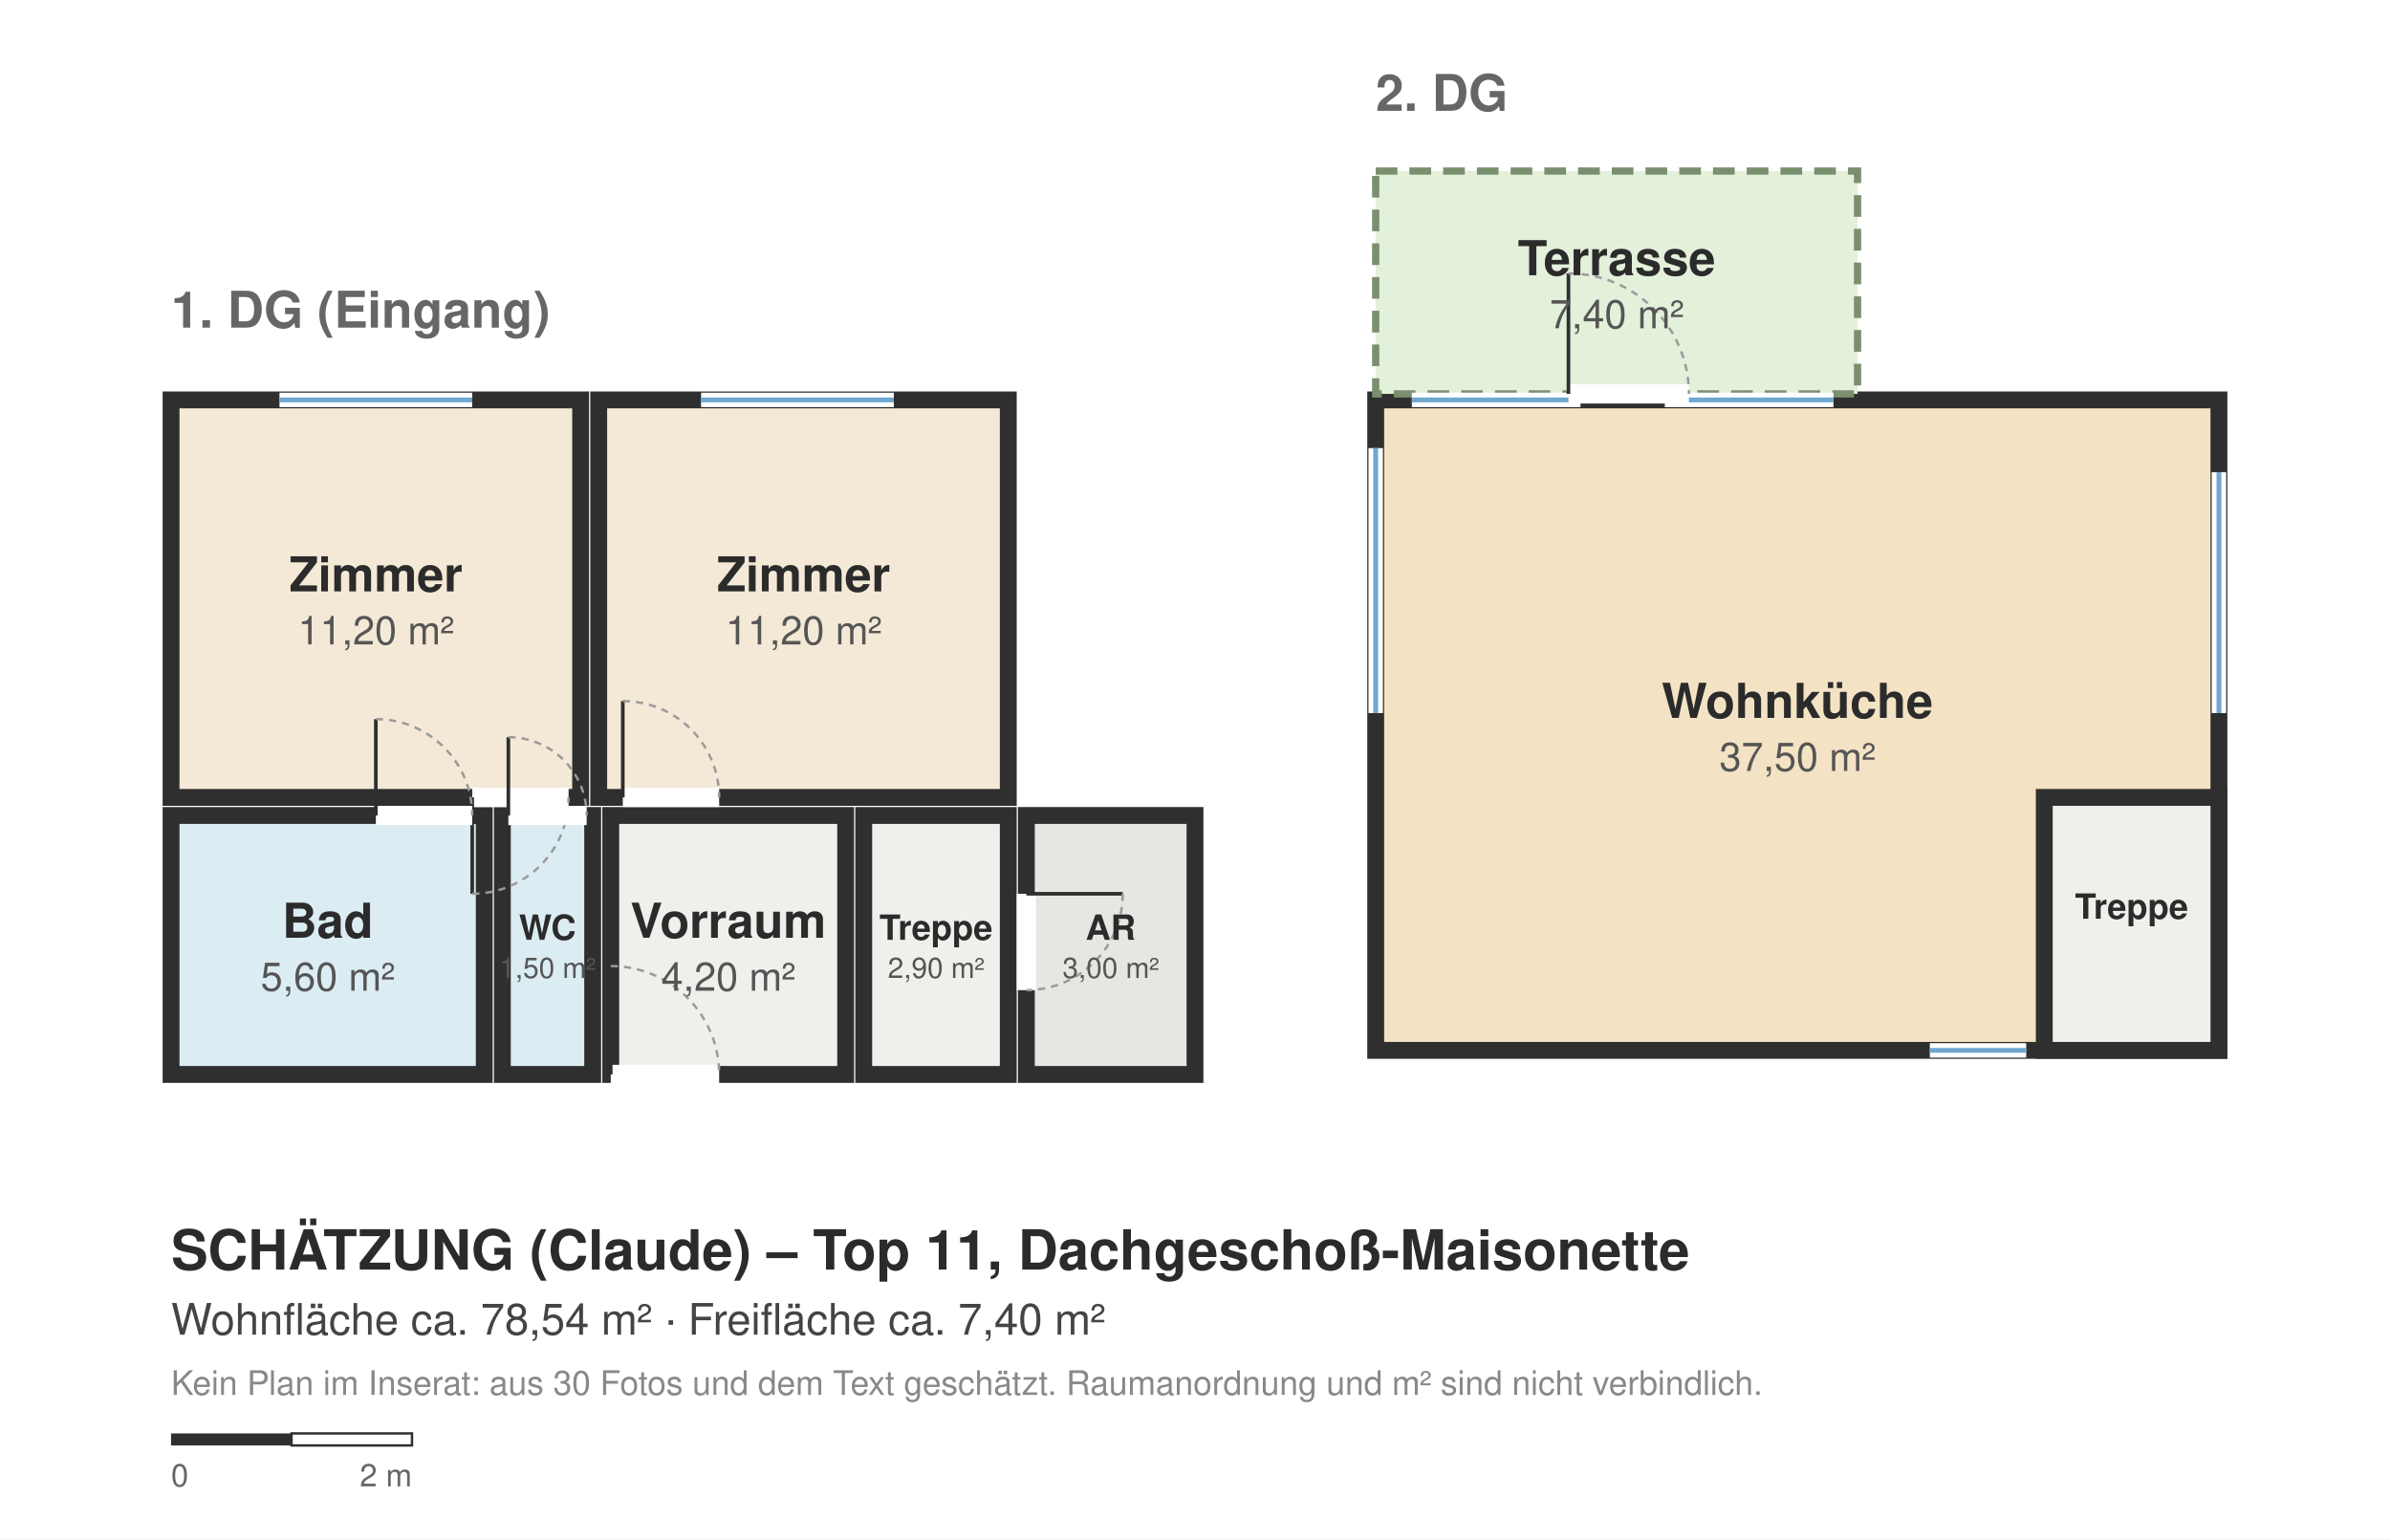
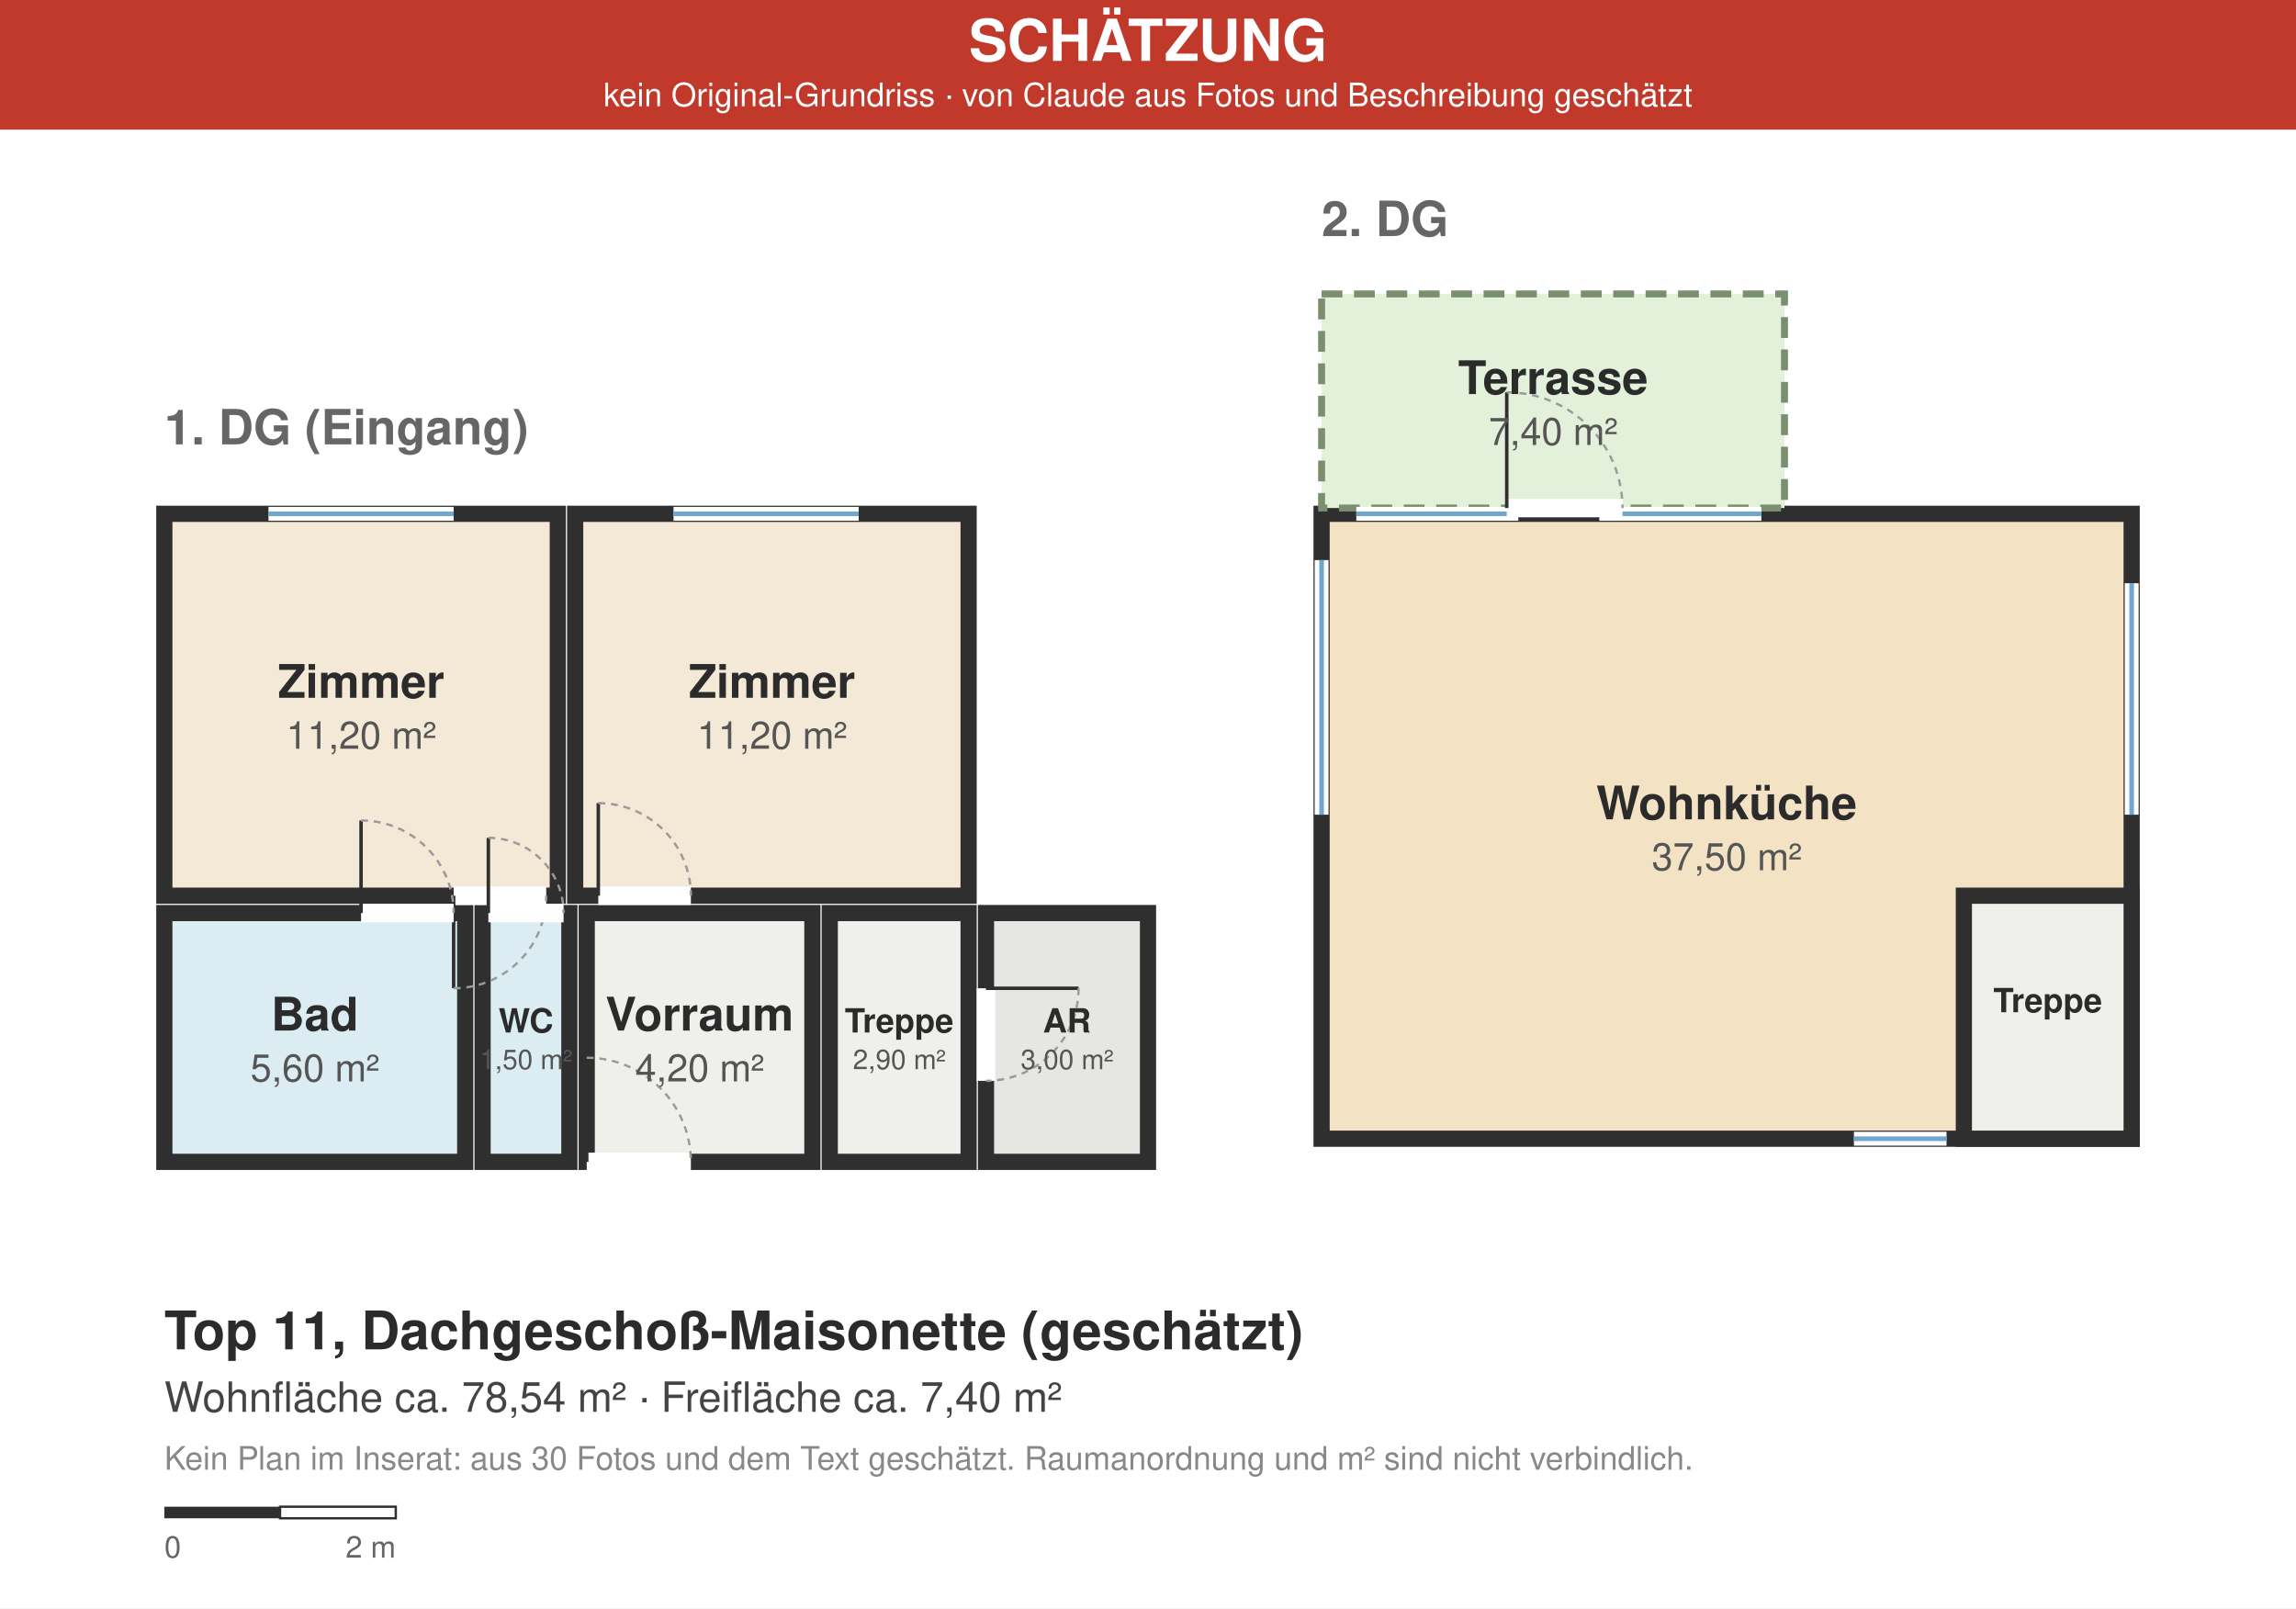
- <svg xmlns="http://www.w3.org/2000/svg" width="1984" height="1278" viewBox="0 0 1984 1278" font-family="Helvetica, Arial, sans-serif">
-   <rect width="1984" height="1278" fill="#ffffff" />
-   <polygon points="142.0,332.0 482.0,332.0 482.0,662.0 142.0,662.0" fill="#f4e9d6" stroke="none" />
-   <polygon points="142.0,332.0 482.0,332.0 482.0,662.0 142.0,662.0" fill="none" stroke="#2f2f2f" stroke-width="14.0" stroke-linejoin="miter" />
-   <polygon points="497.0,332.0 837.0,332.0 837.0,662.0 497.0,662.0" fill="#f4e9d6" stroke="none" />
-   <polygon points="497.0,332.0 837.0,332.0 837.0,662.0 497.0,662.0" fill="none" stroke="#2f2f2f" stroke-width="14.0" stroke-linejoin="miter" />
-   <polygon points="142.0,677.0 402.0,677.0 402.0,892.0 142.0,892.0" fill="#dcecf3" stroke="none" />
-   <polygon points="142.0,677.0 402.0,677.0 402.0,892.0 142.0,892.0" fill="none" stroke="#2f2f2f" stroke-width="14.0" stroke-linejoin="miter" />
-   <polygon points="417.0,677.0 492.0,677.0 492.0,892.0 417.0,892.0" fill="#dcecf3" stroke="none" />
-   <polygon points="417.0,677.0 492.0,677.0 492.0,892.0 417.0,892.0" fill="none" stroke="#2f2f2f" stroke-width="14.0" stroke-linejoin="miter" />
-   <polygon points="507.0,677.0 702.0,677.0 702.0,892.0 507.0,892.0" fill="#efefec" stroke="none" />
-   <polygon points="507.0,677.0 702.0,677.0 702.0,892.0 507.0,892.0" fill="none" stroke="#2f2f2f" stroke-width="14.0" stroke-linejoin="miter" />
-   <polygon points="717.0,677.0 837.0,677.0 837.0,892.0 717.0,892.0" fill="#efefec" stroke="none" />
-   <polygon points="717.0,677.0 837.0,677.0 837.0,892.0 717.0,892.0" fill="none" stroke="#2f2f2f" stroke-width="14.0" stroke-linejoin="miter" />
-   <polygon points="852.0,677.0 992.0,677.0 992.0,892.0 852.0,892.0" fill="#e6e6e2" stroke="none" />
-   <polygon points="852.0,677.0 992.0,677.0 992.0,892.0 852.0,892.0" fill="none" stroke="#2f2f2f" stroke-width="14.0" stroke-linejoin="miter" />
-   <polygon points="1142.0,332.0 1842.0,332.0 1842.0,872.0 1142.0,872.0" fill="#f3e2c3" stroke="none" />
-   <polygon points="1142.0,332.0 1842.0,332.0 1842.0,872.0 1142.0,872.0" fill="none" stroke="#2f2f2f" stroke-width="14.0" stroke-linejoin="miter" />
-   <polygon points="1697.0,662.0 1842.0,662.0 1842.0,872.0 1697.0,872.0" fill="#efefec" stroke="none" />
-   <polygon points="1697.0,662.0 1842.0,662.0 1842.0,872.0 1697.0,872.0" fill="none" stroke="#2f2f2f" stroke-width="14.0" stroke-linejoin="miter" />
-   <polygon points="1142.0,142.0 1542.0,142.0 1542.0,327.0 1142.0,327.0" fill="#e3f0da" stroke="none" />
-   <polygon points="1142.0,142.0 1542.0,142.0 1542.0,327.0 1142.0,327.0" fill="none" stroke="#7a8f6e" stroke-width="6.0" stroke-linejoin="miter" stroke-dasharray="18 10" />
-   <line x1="232.0" y1="332.0" x2="392.0" y2="332.0" stroke="#ffffff" stroke-width="12.0" />
-   <line x1="232.0" y1="332.0" x2="392.0" y2="332.0" stroke="#6fa7cf" stroke-width="4" />
-   <line x1="582.0" y1="332.0" x2="742.0" y2="332.0" stroke="#ffffff" stroke-width="12.0" />
-   <line x1="582.0" y1="332.0" x2="742.0" y2="332.0" stroke="#6fa7cf" stroke-width="4" />
-   <line x1="1172.0" y1="332.0" x2="1312.0" y2="332.0" stroke="#ffffff" stroke-width="12.0" />
-   <line x1="1172.0" y1="332.0" x2="1312.0" y2="332.0" stroke="#6fa7cf" stroke-width="4" />
-   <line x1="1382.0" y1="332.0" x2="1522.0" y2="332.0" stroke="#ffffff" stroke-width="12.0" />
-   <line x1="1382.0" y1="332.0" x2="1522.0" y2="332.0" stroke="#6fa7cf" stroke-width="4" />
-   <line x1="1142.0" y1="372.0" x2="1142.0" y2="592.0" stroke="#ffffff" stroke-width="12.0" />
-   <line x1="1142.0" y1="372.0" x2="1142.0" y2="592.0" stroke="#6fa7cf" stroke-width="4" />
-   <line x1="1842.0" y1="392.0" x2="1842.0" y2="592.0" stroke="#ffffff" stroke-width="12.0" />
-   <line x1="1842.0" y1="392.0" x2="1842.0" y2="592.0" stroke="#6fa7cf" stroke-width="4" />
-   <line x1="1602.0" y1="872.0" x2="1682.0" y2="872.0" stroke="#ffffff" stroke-width="12.0" />
-   <line x1="1602.0" y1="872.0" x2="1682.0" y2="872.0" stroke="#6fa7cf" stroke-width="4" />
-   <line x1="392.0" y1="662.0" x2="472.0" y2="662.0" stroke="#ffffff" stroke-width="16.0" />
-   <line x1="392.0" y1="662.0" x2="392.0" y2="742.0" stroke="#2f2f2f" stroke-width="3" />
-   <path d="M 392.0 742.0 A 80.0 80.0 0 0 0 472.0 662.0" fill="none" stroke="#9a9a9a" stroke-width="2" stroke-dasharray="6 5" />
-   <line x1="517.0" y1="662.0" x2="597.0" y2="662.0" stroke="#ffffff" stroke-width="16.0" />
-   <line x1="517.0" y1="662.0" x2="517.0" y2="582.0" stroke="#2f2f2f" stroke-width="3" />
-   <path d="M 517.0 582.0 A 80.0 80.0 0 0 1 597.0 662.0" fill="none" stroke="#9a9a9a" stroke-width="2" stroke-dasharray="6 5" />
-   <line x1="312.0" y1="677.0" x2="392.0" y2="677.0" stroke="#ffffff" stroke-width="16.0" />
-   <line x1="312.0" y1="677.0" x2="312.0" y2="597.0" stroke="#2f2f2f" stroke-width="3" />
-   <path d="M 312.0 597.0 A 80.0 80.0 0 0 1 392.0 677.0" fill="none" stroke="#9a9a9a" stroke-width="2" stroke-dasharray="6 5" />
-   <line x1="422.0" y1="677.0" x2="487.0" y2="677.0" stroke="#ffffff" stroke-width="16.0" />
-   <line x1="422.0" y1="677.0" x2="422.0" y2="612.0" stroke="#2f2f2f" stroke-width="3" />
-   <path d="M 422.0 612.0 A 65.0 65.0 0 0 1 487.0 677.0" fill="none" stroke="#9a9a9a" stroke-width="2" stroke-dasharray="6 5" />
-   <line x1="852.0" y1="742.0" x2="852.0" y2="822.0" stroke="#ffffff" stroke-width="16.0" />
-   <line x1="852.0" y1="742.0" x2="932.0" y2="742.0" stroke="#2f2f2f" stroke-width="3" />
-   <path d="M 932.0 742.0 A 80.0 80.0 0 0 1 852.0 822.0" fill="none" stroke="#9a9a9a" stroke-width="2" stroke-dasharray="6 5" />
-   <line x1="507.0" y1="892.0" x2="597.0" y2="892.0" stroke="#ffffff" stroke-width="16.0" />
-   <line x1="507.0" y1="892.0" x2="507.0" y2="802.0" stroke="#2f2f2f" stroke-width="3" />
-   <path d="M 507.0 802.0 A 90.0 90.0 0 0 1 597.0 892.0" fill="none" stroke="#9a9a9a" stroke-width="2" stroke-dasharray="6 5" />
-   <line x1="1302.0" y1="327.0" x2="1402.0" y2="327.0" stroke="#ffffff" stroke-width="16.0" />
-   <line x1="1302.0" y1="327.0" x2="1302.0" y2="227.0" stroke="#2f2f2f" stroke-width="3" />
-   <path d="M 1302.0 227.0 A 100.0 100.0 0 0 1 1402.0 327.0" fill="none" stroke="#9a9a9a" stroke-width="2" stroke-dasharray="6 5" />
-   <text x="312.0" y="491.0" font-size="40.0" font-weight="700" fill="#2b2b2b" text-anchor="middle">Zimmer</text>
-   <text x="312.0" y="535.0" font-size="32.8" fill="#555" text-anchor="middle">11,20 m²</text>
-   <text x="667.0" y="491.0" font-size="40.0" font-weight="700" fill="#2b2b2b" text-anchor="middle">Zimmer</text>
-   <text x="667.0" y="535.0" font-size="32.8" fill="#555" text-anchor="middle">11,20 m²</text>
-   <text x="272.0" y="778.5" font-size="40.0" font-weight="700" fill="#2b2b2b" text-anchor="middle">Bad</text>
-   <text x="272.0" y="822.5" font-size="32.8" fill="#555" text-anchor="middle">5,60 m²</text>
-   <text x="454.5" y="780.2" font-size="28.8" font-weight="700" fill="#2b2b2b" text-anchor="middle">WC</text>
-   <text x="454.5" y="811.9" font-size="23.6" fill="#555" text-anchor="middle">1,50 m²</text>
-   <text x="604.5" y="778.5" font-size="40.0" font-weight="700" fill="#2b2b2b" text-anchor="middle">Vorraum</text>
-   <text x="604.5" y="822.5" font-size="32.8" fill="#555" text-anchor="middle">4,20 m²</text>
-   <text x="777.0" y="780.2" font-size="28.8" font-weight="700" fill="#2b2b2b" text-anchor="middle">Treppe</text>
-   <text x="777.0" y="811.9" font-size="23.6" fill="#555" text-anchor="middle">2,90 m²</text>
-   <text x="922.0" y="780.2" font-size="28.8" font-weight="700" fill="#2b2b2b" text-anchor="middle">AR</text>
-   <text x="922.0" y="811.9" font-size="23.6" fill="#555" text-anchor="middle">3,00 m²</text>
-   <text x="1492.0" y="596.0" font-size="40.0" font-weight="700" fill="#2b2b2b" text-anchor="middle">Wohnküche</text>
-   <text x="1492.0" y="640.0" font-size="32.8" fill="#555" text-anchor="middle">37,50 m²</text>
-   <text x="1769.5" y="762.7" font-size="28.8" font-weight="700" fill="#2b2b2b" text-anchor="middle">Treppe</text>
-   <text x="1342.0" y="228.5" font-size="40.0" font-weight="700" fill="#2b2b2b" text-anchor="middle">Terrasse</text>
-   <text x="1342.0" y="272.5" font-size="32.8" fill="#555" text-anchor="middle">7,40 m²</text>
-   <text x="142.0" y="272.0" font-size="42.0" font-weight="700" fill="#666" text-anchor="start">1. DG (Eingang)</text>
-   <text x="1142.0" y="92.0" font-size="42.0" font-weight="700" fill="#666" text-anchor="start">2. DG</text>
-   <text x="142.0" y="1054.0" font-size="46.0" font-weight="700" fill="#2b2b2b">SCHÄTZUNG (Claude) – Top 11, Dachgeschoß-Maisonette</text>
-   <text x="142.0" y="1108.0" font-size="36.0" fill="#444">Wohnfläche ca. 78,54 m² · Freifläche ca. 7,40 m²</text>
-   <text x="142.0" y="1158.0" font-size="28.0" fill="#888">Kein Plan im Inserat: aus 30 Fotos und dem Text geschätzt. Raumanordnung und m² sind nicht verbindlich.</text>
-   <rect x="142.0" y="1190.0" width="100.0" height="10" fill="#2f2f2f" />
-   <rect x="242.0" y="1190.0" width="100.0" height="10" fill="#ffffff" stroke="#2f2f2f" stroke-width="2" />
-   <text x="142.0" y="1234.0" font-size="26.0" fill="#666">0</text>
-   <text x="342.0" y="1234.0" font-size="26.0" fill="#666" text-anchor="end">2 m</text>
+ <svg xmlns="http://www.w3.org/2000/svg" width="1984" height="1390" viewBox="0 0 1984 1390" font-family="Helvetica, Arial, sans-serif">
+   <rect width="1984" height="1390" fill="#ffffff" />
+   <rect x="0" y="0" width="1984" height="112" fill="#c0392b" />
+   <text x="992.0" y="52.6" font-size="50.0" font-weight="800" fill="#ffffff" text-anchor="middle">SCHÄTZUNG</text>
+   <text x="992.0" y="91.8" font-size="28.0" fill="#ffffff" text-anchor="middle">kein Original-Grundriss · von Claude aus Fotos und Beschreibung geschätzt</text>
+   <polygon points="142.0,444.0 482.0,444.0 482.0,774.0 142.0,774.0" fill="#f4e9d6" stroke="none" />
+   <polygon points="142.0,444.0 482.0,444.0 482.0,774.0 142.0,774.0" fill="none" stroke="#2f2f2f" stroke-width="14.0" stroke-linejoin="miter" />
+   <polygon points="497.0,444.0 837.0,444.0 837.0,774.0 497.0,774.0" fill="#f4e9d6" stroke="none" />
+   <polygon points="497.0,444.0 837.0,444.0 837.0,774.0 497.0,774.0" fill="none" stroke="#2f2f2f" stroke-width="14.0" stroke-linejoin="miter" />
+   <polygon points="142.0,789.0 402.0,789.0 402.0,1004.0 142.0,1004.0" fill="#dcecf3" stroke="none" />
+   <polygon points="142.0,789.0 402.0,789.0 402.0,1004.0 142.0,1004.0" fill="none" stroke="#2f2f2f" stroke-width="14.0" stroke-linejoin="miter" />
+   <polygon points="417.0,789.0 492.0,789.0 492.0,1004.0 417.0,1004.0" fill="#dcecf3" stroke="none" />
+   <polygon points="417.0,789.0 492.0,789.0 492.0,1004.0 417.0,1004.0" fill="none" stroke="#2f2f2f" stroke-width="14.0" stroke-linejoin="miter" />
+   <polygon points="507.0,789.0 702.0,789.0 702.0,1004.0 507.0,1004.0" fill="#efefec" stroke="none" />
+   <polygon points="507.0,789.0 702.0,789.0 702.0,1004.0 507.0,1004.0" fill="none" stroke="#2f2f2f" stroke-width="14.0" stroke-linejoin="miter" />
+   <polygon points="717.0,789.0 837.0,789.0 837.0,1004.0 717.0,1004.0" fill="#efefec" stroke="none" />
+   <polygon points="717.0,789.0 837.0,789.0 837.0,1004.0 717.0,1004.0" fill="none" stroke="#2f2f2f" stroke-width="14.0" stroke-linejoin="miter" />
+   <polygon points="852.0,789.0 992.0,789.0 992.0,1004.0 852.0,1004.0" fill="#e6e6e2" stroke="none" />
+   <polygon points="852.0,789.0 992.0,789.0 992.0,1004.0 852.0,1004.0" fill="none" stroke="#2f2f2f" stroke-width="14.0" stroke-linejoin="miter" />
+   <polygon points="1142.0,444.0 1842.0,444.0 1842.0,984.0 1142.0,984.0" fill="#f3e2c3" stroke="none" />
+   <polygon points="1142.0,444.0 1842.0,444.0 1842.0,984.0 1142.0,984.0" fill="none" stroke="#2f2f2f" stroke-width="14.0" stroke-linejoin="miter" />
+   <polygon points="1697.0,774.0 1842.0,774.0 1842.0,984.0 1697.0,984.0" fill="#efefec" stroke="none" />
+   <polygon points="1697.0,774.0 1842.0,774.0 1842.0,984.0 1697.0,984.0" fill="none" stroke="#2f2f2f" stroke-width="14.0" stroke-linejoin="miter" />
+   <polygon points="1142.0,254.0 1542.0,254.0 1542.0,439.0 1142.0,439.0" fill="#e3f0da" stroke="none" />
+   <polygon points="1142.0,254.0 1542.0,254.0 1542.0,439.0 1142.0,439.0" fill="none" stroke="#7a8f6e" stroke-width="6.0" stroke-linejoin="miter" stroke-dasharray="18 10" />
+   <line x1="232.0" y1="444.0" x2="392.0" y2="444.0" stroke="#ffffff" stroke-width="12.0" />
+   <line x1="232.0" y1="444.0" x2="392.0" y2="444.0" stroke="#6fa7cf" stroke-width="4" />
+   <line x1="582.0" y1="444.0" x2="742.0" y2="444.0" stroke="#ffffff" stroke-width="12.0" />
+   <line x1="582.0" y1="444.0" x2="742.0" y2="444.0" stroke="#6fa7cf" stroke-width="4" />
+   <line x1="1172.0" y1="444.0" x2="1312.0" y2="444.0" stroke="#ffffff" stroke-width="12.0" />
+   <line x1="1172.0" y1="444.0" x2="1312.0" y2="444.0" stroke="#6fa7cf" stroke-width="4" />
+   <line x1="1382.0" y1="444.0" x2="1522.0" y2="444.0" stroke="#ffffff" stroke-width="12.0" />
+   <line x1="1382.0" y1="444.0" x2="1522.0" y2="444.0" stroke="#6fa7cf" stroke-width="4" />
+   <line x1="1142.0" y1="484.0" x2="1142.0" y2="704.0" stroke="#ffffff" stroke-width="12.0" />
+   <line x1="1142.0" y1="484.0" x2="1142.0" y2="704.0" stroke="#6fa7cf" stroke-width="4" />
+   <line x1="1842.0" y1="504.0" x2="1842.0" y2="704.0" stroke="#ffffff" stroke-width="12.0" />
+   <line x1="1842.0" y1="504.0" x2="1842.0" y2="704.0" stroke="#6fa7cf" stroke-width="4" />
+   <line x1="1602.0" y1="984.0" x2="1682.0" y2="984.0" stroke="#ffffff" stroke-width="12.0" />
+   <line x1="1602.0" y1="984.0" x2="1682.0" y2="984.0" stroke="#6fa7cf" stroke-width="4" />
+   <line x1="392.0" y1="774.0" x2="472.0" y2="774.0" stroke="#ffffff" stroke-width="16.0" />
+   <line x1="392.0" y1="774.0" x2="392.0" y2="854.0" stroke="#2f2f2f" stroke-width="3" />
+   <path d="M 392.0 854.0 A 80.0 80.0 0 0 0 472.0 774.0" fill="none" stroke="#9a9a9a" stroke-width="2" stroke-dasharray="6 5" />
+   <line x1="517.0" y1="774.0" x2="597.0" y2="774.0" stroke="#ffffff" stroke-width="16.0" />
+   <line x1="517.0" y1="774.0" x2="517.0" y2="694.0" stroke="#2f2f2f" stroke-width="3" />
+   <path d="M 517.0 694.0 A 80.0 80.0 0 0 1 597.0 774.0" fill="none" stroke="#9a9a9a" stroke-width="2" stroke-dasharray="6 5" />
+   <line x1="312.0" y1="789.0" x2="392.0" y2="789.0" stroke="#ffffff" stroke-width="16.0" />
+   <line x1="312.0" y1="789.0" x2="312.0" y2="709.0" stroke="#2f2f2f" stroke-width="3" />
+   <path d="M 312.0 709.0 A 80.0 80.0 0 0 1 392.0 789.0" fill="none" stroke="#9a9a9a" stroke-width="2" stroke-dasharray="6 5" />
+   <line x1="422.0" y1="789.0" x2="487.0" y2="789.0" stroke="#ffffff" stroke-width="16.0" />
+   <line x1="422.0" y1="789.0" x2="422.0" y2="724.0" stroke="#2f2f2f" stroke-width="3" />
+   <path d="M 422.0 724.0 A 65.0 65.0 0 0 1 487.0 789.0" fill="none" stroke="#9a9a9a" stroke-width="2" stroke-dasharray="6 5" />
+   <line x1="852.0" y1="854.0" x2="852.0" y2="934.0" stroke="#ffffff" stroke-width="16.0" />
+   <line x1="852.0" y1="854.0" x2="932.0" y2="854.0" stroke="#2f2f2f" stroke-width="3" />
+   <path d="M 932.0 854.0 A 80.0 80.0 0 0 1 852.0 934.0" fill="none" stroke="#9a9a9a" stroke-width="2" stroke-dasharray="6 5" />
+   <line x1="507.0" y1="1004.0" x2="597.0" y2="1004.0" stroke="#ffffff" stroke-width="16.0" />
+   <line x1="507.0" y1="1004.0" x2="507.0" y2="914.0" stroke="#2f2f2f" stroke-width="3" />
+   <path d="M 507.0 914.0 A 90.0 90.0 0 0 1 597.0 1004.0" fill="none" stroke="#9a9a9a" stroke-width="2" stroke-dasharray="6 5" />
+   <line x1="1302.0" y1="439.0" x2="1402.0" y2="439.0" stroke="#ffffff" stroke-width="16.0" />
+   <line x1="1302.0" y1="439.0" x2="1302.0" y2="339.0" stroke="#2f2f2f" stroke-width="3" />
+   <path d="M 1302.0 339.0 A 100.0 100.0 0 0 1 1402.0 439.0" fill="none" stroke="#9a9a9a" stroke-width="2" stroke-dasharray="6 5" />
+   <text x="312.0" y="603.0" font-size="40.0" font-weight="700" fill="#2b2b2b" text-anchor="middle">Zimmer</text>
+   <text x="312.0" y="647.0" font-size="32.8" fill="#555" text-anchor="middle">11,20 m²</text>
+   <text x="667.0" y="603.0" font-size="40.0" font-weight="700" fill="#2b2b2b" text-anchor="middle">Zimmer</text>
+   <text x="667.0" y="647.0" font-size="32.8" fill="#555" text-anchor="middle">11,20 m²</text>
+   <text x="272.0" y="890.5" font-size="40.0" font-weight="700" fill="#2b2b2b" text-anchor="middle">Bad</text>
+   <text x="272.0" y="934.5" font-size="32.8" fill="#555" text-anchor="middle">5,60 m²</text>
+   <text x="454.5" y="892.2" font-size="28.8" font-weight="700" fill="#2b2b2b" text-anchor="middle">WC</text>
+   <text x="454.5" y="923.9" font-size="23.6" fill="#555" text-anchor="middle">1,50 m²</text>
+   <text x="604.5" y="890.5" font-size="40.0" font-weight="700" fill="#2b2b2b" text-anchor="middle">Vorraum</text>
+   <text x="604.5" y="934.5" font-size="32.8" fill="#555" text-anchor="middle">4,20 m²</text>
+   <text x="777.0" y="892.2" font-size="28.8" font-weight="700" fill="#2b2b2b" text-anchor="middle">Treppe</text>
+   <text x="777.0" y="923.9" font-size="23.6" fill="#555" text-anchor="middle">2,90 m²</text>
+   <text x="922.0" y="892.2" font-size="28.8" font-weight="700" fill="#2b2b2b" text-anchor="middle">AR</text>
+   <text x="922.0" y="923.9" font-size="23.6" fill="#555" text-anchor="middle">3,00 m²</text>
+   <text x="1492.0" y="708.0" font-size="40.0" font-weight="700" fill="#2b2b2b" text-anchor="middle">Wohnküche</text>
+   <text x="1492.0" y="752.0" font-size="32.8" fill="#555" text-anchor="middle">37,50 m²</text>
+   <text x="1769.5" y="874.7" font-size="28.8" font-weight="700" fill="#2b2b2b" text-anchor="middle">Treppe</text>
+   <text x="1342.0" y="340.5" font-size="40.0" font-weight="700" fill="#2b2b2b" text-anchor="middle">Terrasse</text>
+   <text x="1342.0" y="384.5" font-size="32.8" fill="#555" text-anchor="middle">7,40 m²</text>
+   <text x="142.0" y="384.0" font-size="42.0" font-weight="700" fill="#666" text-anchor="start">1. DG (Eingang)</text>
+   <text x="1142.0" y="204.0" font-size="42.0" font-weight="700" fill="#666" text-anchor="start">2. DG</text>
+   <text x="142.0" y="1166.0" font-size="46.0" font-weight="700" fill="#2b2b2b">Top 11, Dachgeschoß-Maisonette (geschätzt)</text>
+   <text x="142.0" y="1220.0" font-size="36.0" fill="#444">Wohnfläche ca. 78,54 m² · Freifläche ca. 7,40 m²</text>
+   <text x="142.0" y="1270.0" font-size="28.0" fill="#888">Kein Plan im Inserat: aus 30 Fotos und dem Text geschätzt. Raumanordnung und m² sind nicht verbindlich.</text>
+   <rect x="142.0" y="1302.0" width="100.0" height="10" fill="#2f2f2f" />
+   <rect x="242.0" y="1302.0" width="100.0" height="10" fill="#ffffff" stroke="#2f2f2f" stroke-width="2" />
+   <text x="142.0" y="1346.0" font-size="26.0" fill="#666">0</text>
+   <text x="342.0" y="1346.0" font-size="26.0" fill="#666" text-anchor="end">2 m</text>
</svg>
